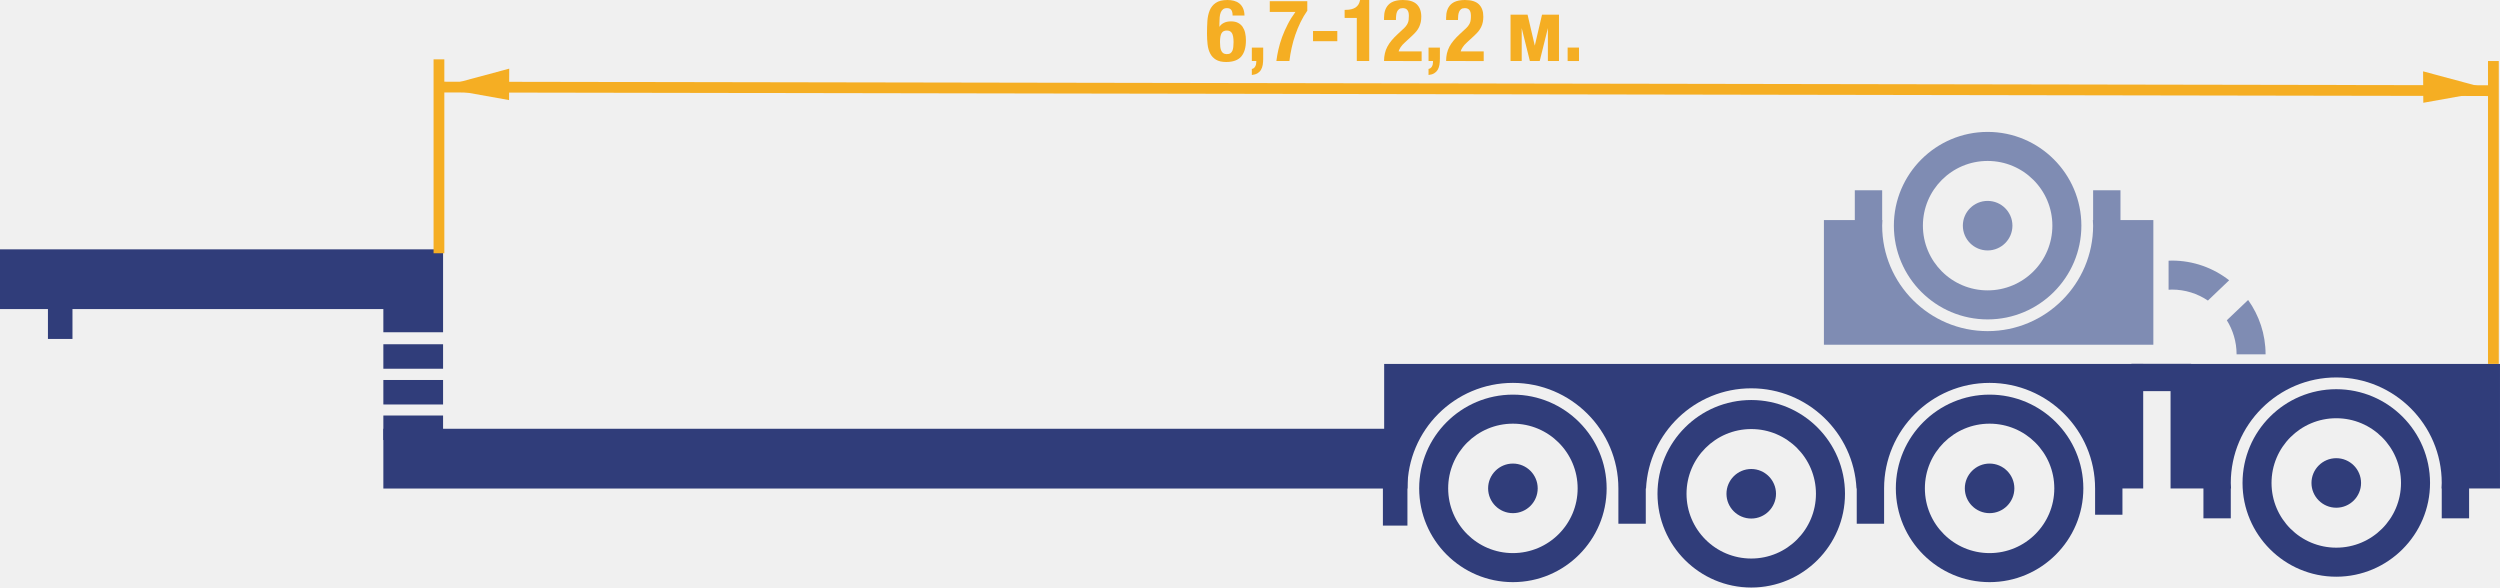
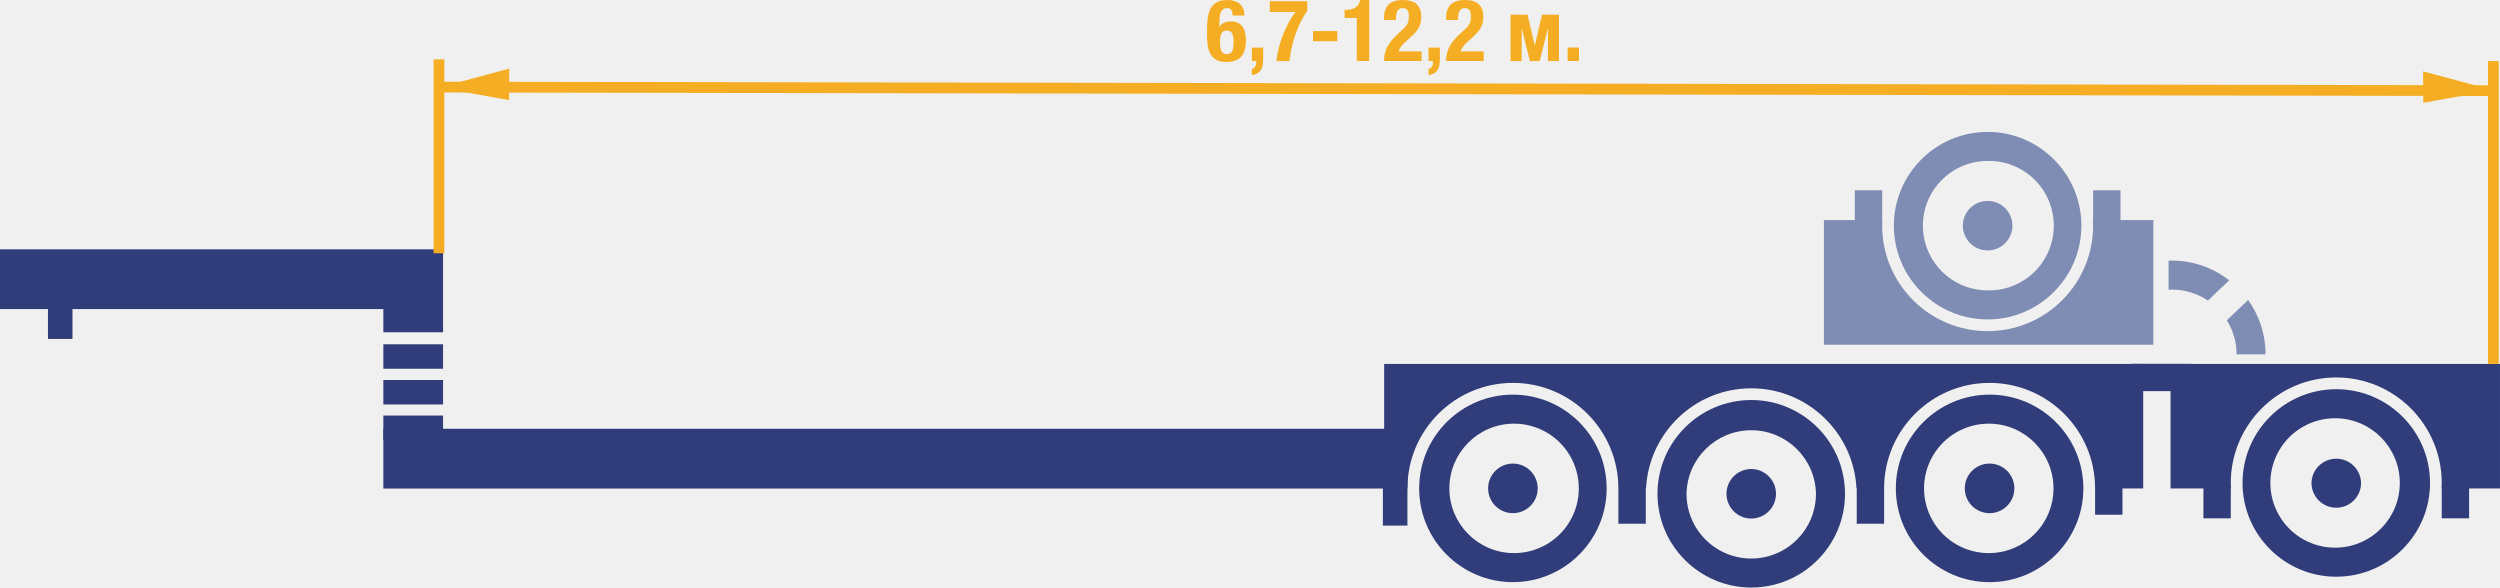
- <svg xmlns="http://www.w3.org/2000/svg" id="svg2" version="1.1" viewBox="0 0 232.02 54.527" height="54.527pt" width="232.02pt">
-   <defs id="defs4">
-     <g id="g6">
-       <symbol style="overflow:visible" id="glyph0-0" overflow="visible">
-         <path id="path9" d="m 3.531,-0.062 -3.062,0 0,-3.969 3.062,0 z m -3.125,-4.031 0,4.094 3.188,0 0,-4.094 z m 0,0" style="stroke:none" />
-       </symbol>
-       <symbol style="overflow:visible" id="glyph0-1" overflow="visible">
-         <path id="path12" d="m 1.453,0 1.156,0 0,-5.656 -0.844,0 C 1.703,-5.344 1.562,-5.113 1.344,-4.969 1.125,-4.82 0.82,-4.75 0.438,-4.75 l -0.109,0 0,0.75 1.125,0 z m 0,0" style="stroke:none" />
-       </symbol>
-       <symbol style="overflow:visible" id="glyph0-2" overflow="visible">
-         <path id="path15" d="m 2.609,-2.781 -2.25,0 0,0.938 2.25,0 z m 0,0" style="stroke:none" />
-       </symbol>
-       <symbol style="overflow:visible" id="glyph0-3" overflow="visible">
-         <path id="path18" d="m 1.266,-3.797 c 0,-0.156 0.004,-0.301 0.016,-0.438 C 1.289,-4.367 1.316,-4.488 1.359,-4.594 1.41,-4.695 1.477,-4.773 1.562,-4.828 1.645,-4.879 1.754,-4.906 1.891,-4.906 c 0.133,0 0.242,0.027 0.328,0.078 0.082,0.055 0.145,0.133 0.188,0.234 0.039,0.094 0.066,0.215 0.078,0.359 0.02,0.137 0.031,0.281 0.031,0.438 0,0.387 -0.047,0.664 -0.141,0.828 -0.094,0.168 -0.258,0.25 -0.484,0.25 -0.23,0 -0.391,-0.082 -0.484,-0.25 C 1.312,-3.133 1.266,-3.41 1.266,-3.797 Z m 0.094,2.484 -1.109,0 c 0,0.273 0.039,0.5 0.125,0.688 0.094,0.18 0.211,0.324 0.359,0.438 0.145,0.105 0.312,0.18 0.5,0.219 0.188,0.039 0.383,0.062 0.594,0.062 0.457,0 0.816,-0.086 1.078,-0.25 0.258,-0.176 0.445,-0.406 0.562,-0.688 0.125,-0.289 0.195,-0.625 0.219,-1 0.031,-0.375 0.047,-0.766 0.047,-1.172 0,-0.344 -0.023,-0.676 -0.062,-1 -0.043,-0.32 -0.125,-0.602 -0.25,-0.844 C 3.297,-5.098 3.113,-5.289 2.875,-5.438 2.645,-5.582 2.332,-5.656 1.938,-5.656 c -0.637,0 -1.102,0.172 -1.391,0.516 -0.293,0.344 -0.438,0.844 -0.438,1.5 0,0.262 0.023,0.5 0.078,0.719 C 0.238,-2.711 0.316,-2.531 0.422,-2.375 0.535,-2.219 0.68,-2.094 0.859,-2 1.035,-1.914 1.25,-1.875 1.5,-1.875 1.75,-1.875 1.961,-1.914 2.141,-2 2.328,-2.094 2.469,-2.211 2.562,-2.359 l 0.016,0 0,0.281 c 0,0.211 -0.012,0.402 -0.031,0.578 -0.012,0.18 -0.043,0.328 -0.094,0.453 -0.055,0.125 -0.125,0.227 -0.219,0.297 -0.086,0.074 -0.203,0.109 -0.359,0.109 -0.199,0 -0.336,-0.055 -0.406,-0.172 -0.074,-0.125 -0.109,-0.289 -0.109,-0.5 z m 0,0" style="stroke:none" />
-       </symbol>
-       <symbol style="overflow:visible" id="glyph0-4" overflow="visible">
-         <path id="path21" d="" style="stroke:none" />
-       </symbol>
-       <symbol style="overflow:visible" id="glyph0-5" overflow="visible">
-         <path id="path24" d="m 0.375,-4.297 1.562,0 0.672,2.875 0.672,-2.875 1.578,0 0,4.297 -1.031,0 0,-3.062 L 3.078,0 2.156,0 1.406,-3.062 1.406,0 0.375,0 Z m 0,0" style="stroke:none" />
-       </symbol>
-       <symbol style="overflow:visible" id="glyph0-6" overflow="visible">
-         <path id="path27" d="m 1.484,-1.25 -1.047,0 0,1.25 1.047,0 z m 0,0" style="stroke:none" />
-       </symbol>
-       <symbol style="overflow:visible" id="glyph0-7" overflow="visible">
-         <path id="path30" d="m 1.312,-1.766 c 0,-0.383 0.047,-0.656 0.141,-0.812 0.102,-0.164 0.27,-0.25 0.5,-0.25 0.219,0 0.375,0.086 0.469,0.25 0.102,0.156 0.156,0.43 0.156,0.812 0,0.168 -0.012,0.32 -0.031,0.453 C 2.535,-1.176 2.508,-1.055 2.469,-0.953 2.426,-0.859 2.363,-0.781 2.281,-0.719 2.195,-0.664 2.086,-0.641 1.953,-0.641 1.816,-0.641 1.707,-0.664 1.625,-0.719 1.539,-0.781 1.477,-0.859 1.438,-0.953 1.395,-1.055 1.363,-1.176 1.344,-1.312 1.32,-1.445 1.312,-1.598 1.312,-1.766 Z m 1.172,-2.453 1.109,0 c -0.012,-0.27 -0.062,-0.5 -0.156,-0.688 -0.086,-0.188 -0.199,-0.332 -0.344,-0.438 -0.137,-0.113 -0.305,-0.191 -0.5,-0.234 -0.188,-0.051 -0.383,-0.078 -0.578,-0.078 -0.469,0 -0.836,0.09 -1.094,0.266 -0.25,0.168 -0.438,0.398 -0.562,0.688 -0.117,0.293 -0.188,0.625 -0.219,1 -0.023,0.375 -0.031,0.766 -0.031,1.172 0,0.344 0.016,0.68 0.047,1 0.039,0.312 0.125,0.594 0.25,0.844 0.125,0.242 0.301,0.434 0.531,0.578 0.238,0.133 0.555,0.203 0.953,0.203 0.645,0 1.113,-0.164 1.406,-0.5 0.289,-0.344 0.438,-0.844 0.438,-1.5 0,-0.258 -0.027,-0.492 -0.078,-0.703 -0.055,-0.219 -0.137,-0.406 -0.25,-0.562 C 3.301,-3.336 3.16,-3.461 2.984,-3.547 2.805,-3.641 2.594,-3.688 2.344,-3.688 2.082,-3.688 1.863,-3.641 1.688,-3.547 1.508,-3.461 1.375,-3.344 1.281,-3.188 l -0.016,0 0,-0.281 c 0,-0.207 0.004,-0.398 0.016,-0.578 C 1.301,-4.223 1.336,-4.375 1.391,-4.5 c 0.051,-0.133 0.125,-0.234 0.219,-0.297 0.094,-0.07 0.211,-0.109 0.359,-0.109 0.188,0 0.316,0.059 0.391,0.172 0.082,0.117 0.125,0.289 0.125,0.516 z m 0,0" style="stroke:none" />
-       </symbol>
-       <symbol style="overflow:visible" id="glyph0-8" overflow="visible">
-         <path id="path33" d="m 1.484,-1.25 -1.047,0 0,1.25 0.406,0 0,0.109 c 0,0.145 -0.039,0.281 -0.109,0.406 -0.062,0.125 -0.164,0.195 -0.297,0.219 l 0,0.562 C 0.645,1.273 0.816,1.223 0.953,1.141 1.086,1.055 1.195,0.945 1.281,0.812 1.363,0.688 1.414,0.535 1.438,0.359 1.469,0.18 1.484,-0.004 1.484,-0.203 Z m 0,0" style="stroke:none" />
-       </symbol>
-       <symbol style="overflow:visible" id="glyph0-9" overflow="visible">
-         <path id="path36" d="m 3.406,-4.656 0,-0.891 -2.953,0 -0.219,3.078 1.031,0 c 0.02,-0.164 0.07,-0.289 0.156,-0.375 0.094,-0.094 0.223,-0.141 0.391,-0.141 0.133,0 0.242,0.023 0.328,0.062 0.082,0.031 0.148,0.094 0.203,0.188 0.051,0.086 0.086,0.203 0.109,0.359 0.02,0.156 0.031,0.352 0.031,0.578 0,0.375 -0.055,0.656 -0.156,0.844 C 2.223,-0.773 2.051,-0.688 1.812,-0.688 1.688,-0.688 1.586,-0.719 1.516,-0.781 1.441,-0.844 1.383,-0.922 1.344,-1.016 1.301,-1.109 1.273,-1.207 1.266,-1.312 1.254,-1.414 1.25,-1.516 1.25,-1.609 l -1.109,0 0,0.141 c 0,0.168 0.02,0.344 0.062,0.531 0.039,0.18 0.117,0.344 0.234,0.5 0.113,0.156 0.281,0.289 0.5,0.391 0.227,0.094 0.52,0.141 0.875,0.141 0.363,0 0.66,-0.047 0.891,-0.141 0.238,-0.094 0.426,-0.234 0.562,-0.422 C 3.398,-0.656 3.492,-0.875 3.547,-1.125 3.598,-1.383 3.625,-1.672 3.625,-1.984 c 0,-0.219 -0.023,-0.438 -0.062,-0.656 C 3.52,-2.859 3.445,-3.051 3.344,-3.219 3.238,-3.395 3.098,-3.535 2.922,-3.641 2.742,-3.742 2.52,-3.797 2.25,-3.797 2,-3.797 1.789,-3.758 1.625,-3.688 1.457,-3.625 1.316,-3.52 1.203,-3.375 l -0.016,0 0.125,-1.281 z m 0,0" style="stroke:none" />
-       </symbol>
-       <symbol style="overflow:visible" id="glyph0-10" overflow="visible">
-         <path id="path39" d="m 0.141,-2.641 c 0,0.5 0.023,0.93 0.078,1.281 0.062,0.344 0.16,0.625 0.297,0.844 0.133,0.219 0.316,0.375 0.547,0.469 0.227,0.094 0.516,0.141 0.859,0.141 0.414,0 0.742,-0.078 0.984,-0.234 C 3.145,-0.305 3.32,-0.531 3.438,-0.812 3.551,-1.094 3.625,-1.41 3.656,-1.766 3.688,-2.129 3.703,-2.508 3.703,-2.906 c 0,-0.5 -0.031,-0.926 -0.094,-1.281 C 3.555,-4.539 3.461,-4.828 3.328,-5.047 3.191,-5.266 3.008,-5.422 2.781,-5.516 2.551,-5.609 2.266,-5.656 1.922,-5.656 c -0.43,0 -0.762,0.086 -1,0.25 -0.23,0.168 -0.406,0.391 -0.531,0.672 -0.117,0.281 -0.188,0.605 -0.219,0.969 -0.023,0.355 -0.031,0.73 -0.031,1.125 z m 1.156,0.25 0,-0.625 c 0,-0.352 0.008,-0.648 0.031,-0.891 0.02,-0.25 0.051,-0.445 0.094,-0.594 0.039,-0.156 0.102,-0.258 0.188,-0.312 0.082,-0.062 0.188,-0.094 0.312,-0.094 0.125,0 0.223,0.027 0.297,0.078 0.082,0.043 0.145,0.133 0.188,0.266 0.051,0.125 0.086,0.305 0.109,0.531 0.02,0.219 0.031,0.512 0.031,0.875 l 0,0.609 c 0,0.367 -0.012,0.672 -0.031,0.922 -0.023,0.242 -0.055,0.434 -0.094,0.578 -0.043,0.148 -0.105,0.25 -0.188,0.312 -0.086,0.062 -0.188,0.094 -0.312,0.094 -0.125,0 -0.23,-0.02 -0.312,-0.062 C 1.535,-0.754 1.473,-0.844 1.422,-0.969 1.379,-1.102 1.348,-1.285 1.328,-1.516 c -0.023,-0.227 -0.031,-0.52 -0.031,-0.875 z m 0,0" style="stroke:none" />
-       </symbol>
-       <symbol style="overflow:visible" id="glyph0-11" overflow="visible">
-         <path id="path42" d="m 3.656,-5.547 -3.484,0 0,0.984 2.391,0 C 2.281,-4.176 2.035,-3.785 1.828,-3.391 1.629,-3.004 1.457,-2.613 1.312,-2.219 1.176,-1.832 1.066,-1.453 0.984,-1.078 0.898,-0.703 0.836,-0.344 0.797,0 L 2,0 c 0.051,-0.395 0.117,-0.801 0.203,-1.219 0.094,-0.414 0.207,-0.82 0.344,-1.219 0.145,-0.406 0.305,-0.797 0.484,-1.172 0.188,-0.375 0.395,-0.727 0.625,-1.062 z m 0,0" style="stroke:none" />
-       </symbol>
-       <symbol style="overflow:visible" id="glyph0-12" overflow="visible">
-         <path id="path45" d="m 1.266,-1.656 -1.109,0 0,0.031 c 0,0.543 0.133,0.965 0.406,1.266 C 0.832,-0.055 1.242,0.094 1.797,0.094 2.191,0.094 2.508,0.039 2.75,-0.062 3,-0.164 3.191,-0.301 3.328,-0.469 3.461,-0.633 3.555,-0.816 3.609,-1.016 3.66,-1.211 3.688,-1.41 3.688,-1.609 3.688,-1.961 3.609,-2.258 3.453,-2.5 3.297,-2.738 3.035,-2.883 2.672,-2.938 l 0,-0.016 c 0.27,-0.062 0.477,-0.203 0.625,-0.422 0.156,-0.219 0.234,-0.492 0.234,-0.828 0,-0.5 -0.141,-0.863 -0.422,-1.094 C 2.828,-5.535 2.426,-5.656 1.906,-5.656 c -0.543,0 -0.961,0.137 -1.25,0.406 -0.281,0.273 -0.422,0.695 -0.422,1.266 l 1.062,0 c 0,-0.133 0.004,-0.258 0.016,-0.375 0.02,-0.113 0.051,-0.211 0.094,-0.297 0.039,-0.082 0.098,-0.145 0.172,-0.188 0.082,-0.039 0.18,-0.062 0.297,-0.062 0.188,0 0.328,0.059 0.422,0.172 0.094,0.105 0.141,0.293 0.141,0.562 0,0.125 -0.016,0.242 -0.047,0.344 -0.023,0.105 -0.059,0.199 -0.109,0.281 -0.055,0.086 -0.121,0.152 -0.203,0.203 -0.086,0.055 -0.184,0.078 -0.297,0.078 l -0.375,0 0,0.75 0.375,0 c 0.164,0 0.297,0.027 0.391,0.078 0.094,0.055 0.164,0.125 0.219,0.219 0.051,0.086 0.086,0.184 0.109,0.297 0.02,0.117 0.031,0.242 0.031,0.375 0,0.117 -0.012,0.23 -0.031,0.344 -0.012,0.117 -0.039,0.215 -0.078,0.297 -0.043,0.086 -0.105,0.152 -0.188,0.203 -0.086,0.043 -0.199,0.062 -0.344,0.062 -0.25,0 -0.418,-0.082 -0.5,-0.25 -0.086,-0.176 -0.125,-0.43 -0.125,-0.766 z m 0,0" style="stroke:none" />
-       </symbol>
-       <symbol style="overflow:visible" id="glyph0-13" overflow="visible">
-         <path id="path48" d="m 0.109,-2.125 0,0.953 2.016,0 0,1.172 1.062,0 0,-1.172 0.547,0 0,-0.906 -0.547,0 0,-3.578 -1.203,0 z M 2.125,-4.219 l 0,2.141 -1.109,0 1.094,-2.141 z m 0,0" style="stroke:none" />
-       </symbol>
-     </g>
-   </defs>
-   <path style="fill:#ffffff;fill-opacity:1;fill-rule:nonzero;stroke:none" d="m 199.98,34.25 c 0.617,0 1.113,0.383 1.113,1 0,0.613 -0.496,1 -1.113,1 l -2.148,0 c -0.617,0 -1.113,-0.387 -1.113,-1 0,-0.617 0.496,-1 1.113,-1 z m 0,0" id="path801" />
-   <path style="fill:#303d7a;fill-opacity:1;fill-rule:nonzero;stroke:none" d="m 130.621,45.34 -95.043,0 0,-5.547 95.043,0 z m 0,0" id="path803" />
-   <path style="fill:#ffffff;fill-opacity:1;fill-rule:nonzero;stroke:none" d="m 229.641,34.25 c 0.617,0 1.117,0.883 1.117,1.5 0,0.613 -0.5,1.5 -1.117,1.5 l -2.148,0 c -0.613,0 -1.113,-0.887 -1.113,-1.5 0,-0.617 0.5,-1.5 1.113,-1.5 z m 0,0" id="path805" />
-   <path style="fill:#303d7a;fill-opacity:1;fill-rule:nonzero;stroke:none" d="m 184.648,51.332 c -3.316,0 -6.004,-2.691 -6.004,-6.008 0,-3.316 2.688,-6.004 6.004,-6.004 3.32,0 6.008,2.688 6.008,6.004 0,3.316 -2.687,6.008 -6.008,6.008 m 0,-14.707 c -4.797,0 -8.699,3.902 -8.699,8.699 0,4.797 3.902,8.703 8.699,8.703 4.797,0 8.703,-3.906 8.703,-8.703 0,-4.797 -3.902,-8.699 -8.703,-8.699" id="path815" />
-   <path style="fill:#303d7a;fill-opacity:1;fill-rule:nonzero;stroke:none" d="m 186.406,45.324 c 0,0.969 -0.789,1.754 -1.758,1.754 -0.965,0 -1.754,-0.785 -1.754,-1.754 0,-0.969 0.789,-1.754 1.754,-1.754 0.969,0 1.758,0.785 1.758,1.754" id="path817" />
-   <path style="fill:#303d7a;fill-opacity:1;fill-rule:nonzero;stroke:none" d="m 184.648,47.625 c -1.266,0 -2.297,-1.031 -2.297,-2.301 0,-1.266 1.031,-2.301 2.297,-2.301 1.27,0 2.301,1.035 2.301,2.301 0,1.27 -1.031,2.301 -2.301,2.301" id="path819" />
-   <path style="fill:#303d7a;fill-opacity:1;fill-rule:nonzero;stroke:none" d="m 216.824,50.828 c -3.316,0 -6.008,-2.688 -6.008,-6.004 0,-3.32 2.691,-6.008 6.008,-6.008 3.316,0 6.008,2.688 6.008,6.008 0,3.316 -2.691,6.004 -6.008,6.004 m 0,-14.707 c -4.797,0 -8.699,3.902 -8.699,8.703 0,4.797 3.902,8.699 8.699,8.699 4.797,0 8.703,-3.902 8.703,-8.699 0,-4.801 -3.906,-8.703 -8.703,-8.703" id="path821" />
-   <path style="fill:#303d7a;fill-opacity:1;fill-rule:nonzero;stroke:none" d="m 218.578,44.824 c 0,0.965 -0.785,1.75 -1.754,1.75 -0.969,0 -1.754,-0.785 -1.754,-1.75 0,-0.969 0.785,-1.758 1.754,-1.758 0.969,0 1.754,0.789 1.754,1.758" id="path823" />
-   <path style="fill:#303d7a;fill-opacity:1;fill-rule:nonzero;stroke:none" d="m 216.824,47.121 c -1.266,0 -2.301,-1.031 -2.301,-2.297 0,-1.27 1.035,-2.301 2.301,-2.301 1.27,0 2.301,1.031 2.301,2.301 0,1.266 -1.031,2.297 -2.301,2.297" id="path825" />
-   <path style="fill:#7f8cb3;fill-opacity:1;fill-rule:nonzero;stroke:none" d="m 196.797,20.426 0,-2.77 -2.539,0 0,2.77 -0.023,0 c 0.008,0.172 0.023,0.344 0.023,0.516 0,5.398 -4.391,9.789 -9.789,9.789 -5.398,0 -9.789,-4.391 -9.789,-9.789 0,-0.172 0.016,-0.344 0.023,-0.516 l -0.023,0 0,-2.77 -2.539,0 0,2.77 -2.867,0 0,11.566 30.574,0 0,-11.566 z m 0,0" id="path827" />
-   <path style="fill:#7f8cb3;fill-opacity:1;fill-rule:nonzero;stroke:none" d="m 184.469,26.949 c -3.32,0 -6.008,-2.688 -6.008,-6.008 0,-3.316 2.687,-6.004 6.008,-6.004 3.316,0 6.008,2.688 6.008,6.004 0,3.32 -2.691,6.008 -6.008,6.008 m 0,-14.707 c -4.797,0 -8.703,3.902 -8.703,8.699 0,4.801 3.902,8.703 8.703,8.703 4.797,0 8.699,-3.902 8.699,-8.703 0,-4.797 -3.902,-8.699 -8.699,-8.699" id="path829" />
-   <path style="fill:#303d7a;fill-opacity:1;fill-rule:nonzero;stroke:none" d="m 182.711,20.941 c 0,-0.969 0.789,-1.754 1.758,-1.754 0.969,0 1.754,0.785 1.754,1.754 0,0.969 -0.785,1.758 -1.754,1.758 -0.969,0 -1.758,-0.789 -1.758,-1.758" id="path831" />
-   <path style="fill:#7f8cb3;fill-opacity:1;fill-rule:nonzero;stroke:none" d="m 184.469,18.645 c 1.266,0 2.301,1.031 2.301,2.297 0,1.27 -1.035,2.301 -2.301,2.301 -1.27,0 -2.301,-1.031 -2.301,-2.301 0,-1.266 1.031,-2.297 2.301,-2.297" id="path833" />
-   <path style="fill:#303d7a;fill-opacity:1;fill-rule:nonzero;stroke:none" d="m 162.531,51.836 c -3.316,0 -6.008,-2.691 -6.008,-6.008 0,-3.316 2.691,-6.008 6.008,-6.008 3.316,0 6.004,2.691 6.004,6.008 0,3.316 -2.688,6.008 -6.004,6.008 m 0,-14.711 c -4.797,0 -8.703,3.902 -8.703,8.703 0,4.797 3.906,8.699 8.703,8.699 4.797,0 8.699,-3.902 8.699,-8.699 0,-4.801 -3.902,-8.703 -8.699,-8.703" id="path835" />
-   <path style="fill:#303d7a;fill-opacity:1;fill-rule:nonzero;stroke:none" d="m 164.285,45.828 c 0,0.969 -0.785,1.754 -1.754,1.754 -0.969,0 -1.758,-0.785 -1.758,-1.754 0,-0.969 0.789,-1.754 1.758,-1.754 0.969,0 1.754,0.785 1.754,1.754" id="path837" />
-   <path style="fill:#303d7a;fill-opacity:1;fill-rule:nonzero;stroke:none" d="m 162.531,48.125 c -1.27,0 -2.301,-1.031 -2.301,-2.297 0,-1.266 1.031,-2.301 2.301,-2.301 1.266,0 2.297,1.035 2.297,2.301 0,1.266 -1.031,2.297 -2.297,2.297" id="path839" />
-   <path style="fill:#303d7a;fill-opacity:1;fill-rule:nonzero;stroke:none" d="m 140.41,51.332 c -3.316,0 -6.008,-2.691 -6.008,-6.008 0,-3.316 2.691,-6.004 6.008,-6.004 3.316,0 6.008,2.688 6.008,6.004 0,3.316 -2.691,6.008 -6.008,6.008 m 0,-14.707 c -4.797,0 -8.699,3.902 -8.699,8.699 0,4.797 3.902,8.703 8.699,8.703 4.797,0 8.699,-3.906 8.699,-8.703 0,-4.797 -3.902,-8.699 -8.699,-8.699" id="path841" />
-   <path style="fill:#303d7a;fill-opacity:1;fill-rule:nonzero;stroke:none" d="m 142.164,45.324 c 0,0.969 -0.785,1.754 -1.754,1.754 -0.969,0 -1.754,-0.785 -1.754,-1.754 0,-0.969 0.785,-1.754 1.754,-1.754 0.969,0 1.754,0.785 1.754,1.754" id="path843" />
-   <path style="fill:#303d7a;fill-opacity:1;fill-rule:nonzero;stroke:none" d="m 140.41,47.625 c -1.27,0 -2.301,-1.031 -2.301,-2.301 0,-1.266 1.031,-2.301 2.301,-2.301 1.27,0 2.301,1.035 2.301,2.301 0,1.27 -1.031,2.301 -2.301,2.301" id="path845" />
-   <path style="fill:#303d7a;fill-opacity:1;fill-rule:nonzero;stroke:none" d="m 198.906,33.773 -70.445,0 0,9.461 -0.117,0 0,5.547 2.277,0 0,-3.445 c 0,-0.004 0,-0.008 0,-0.012 0,-5.398 4.391,-9.789 9.789,-9.789 5.398,0 9.789,4.391 9.789,9.789 0,0.004 0,0.008 0,0.012 l 0,3.273 2.543,0 0,-3.273 0.023,0 c 0.258,-5.168 4.531,-9.297 9.766,-9.297 5.23,0 9.508,4.129 9.766,9.297 l 0.023,0 0,3.273 2.539,0 0,-3.273 c 0,-0.004 0,-0.008 0,-0.012 0,-5.398 4.391,-9.789 9.789,-9.789 5.398,0 9.793,4.391 9.793,9.789 0,0.004 -0.004,0.008 -0.004,0.012 l 0.004,0 0,2.438 2.539,0 0,-2.438 1.926,0 z m 0,0" id="path847" />
-   <path style="fill:#7f8cb3;fill-opacity:1;fill-rule:nonzero;stroke:none" d="m 206.883,26.012 c -1.469,-1.145 -3.312,-1.828 -5.316,-1.828 -0.102,0 -0.203,0.012 -0.305,0.012 l 0,2.695 c 0.102,-0.004 0.203,-0.016 0.305,-0.016 1.238,0 2.387,0.375 3.344,1.02 z m 0,0" id="path849" />
-   <path style="fill:#7f8cb3;fill-opacity:1;fill-rule:nonzero;stroke:none" d="m 208.644,27.84 -1.977,1.883 c 0.57,0.918 0.906,2 0.906,3.16 l 2.691,0 c 0,-1.879 -0.605,-3.617 -1.621,-5.043" id="path851" />
-   <path style="fill:#303d7a;fill-opacity:1;fill-rule:nonzero;stroke:none" d="m 203.355,33.773 0,-0.012 -5.543,0 0,2.539 3.633,0 0,9.035 3.051,0 0,2.773 2.539,0 0,-2.773 0.023,0 c -0.008,-0.172 -0.023,-0.34 -0.023,-0.512 0,-5.402 4.391,-9.793 9.789,-9.793 5.398,0 9.789,4.391 9.789,9.793 0,0.172 -0.016,0.34 -0.023,0.512 l 0.023,0 0,2.773 2.539,0 0,-2.773 2.867,0 0,-11.562 z m 0,0" id="path853" />
-   <path style="fill:#303d7a;fill-opacity:1;fill-rule:nonzero;stroke:none" d="m 35.578,35.266 5.543,0 0,2.273 -5.543,0 z m 0,0" id="path971" />
-   <path style="fill:#303d7a;fill-opacity:1;fill-rule:nonzero;stroke:none" d="m 35.578,38.563 5.543,0 0,2.277 -5.543,0 z m 0,0" id="path973" />
-   <path style="fill:#303d7a;fill-opacity:1;fill-rule:nonzero;stroke:none" d="m 35.578,31.949 5.543,0 0,2.273 -5.543,0 z m 0,0" id="path975" />
-   <path style="fill:#303d7a;fill-opacity:1;fill-rule:nonzero;stroke:none" d="m -4.882813e-5,23.141 0,5.543 4.449,0 0,2.773 2.277,0 0,-2.773 28.852,0 0,2.152 5.543,0 0,-7.695 z m 0,0" id="path977" />
-   <path style="fill:#f5ae23;fill-opacity:1;fill-rule:nonzero;stroke:none" d="m 41.238,23.504 -1,0 0,-17.996 1,0 z m 0,0" id="path1537" />
-   <path style="fill:#f5ae23;fill-opacity:1;fill-rule:nonzero;stroke:none" d="m 231.906,33.773 -1,0 0,-28.109 1,0 z m 0,0" id="path1539" />
-   <path style="fill:#f5ae23;fill-opacity:1;fill-rule:nonzero;stroke:none" d="M 231.406,8.914 41.121,8.582 l 0,-1 190.285,0.332 z m 0,0" id="path1541" />
-   <path style="fill:#f5ae23;fill-opacity:1;fill-rule:nonzero;stroke:none" d="m 47.246,9.289 -6.508,-1.164 6.523,-1.754 z m 0,0" id="path1543" />
-   <path style="fill:#f5ae23;fill-opacity:1;fill-rule:nonzero;stroke:none" d="m 224.902,9.539 6.504,-1.164 -6.523,-1.754 z m 0,0" id="path1545" />
-   <path style="fill:#f5ae23;fill-opacity:1;fill-rule:nonzero;stroke:none" d="m 113.25,4.352 c 0.016,0.141 0.047,0.258 0.094,0.355 0.043,0.102 0.109,0.176 0.191,0.234 0.082,0.055 0.191,0.082 0.324,0.082 0.137,0 0.25,-0.027 0.332,-0.082 0.082,-0.059 0.145,-0.137 0.188,-0.238 0.043,-0.102 0.07,-0.219 0.082,-0.355 0.016,-0.137 0.023,-0.285 0.023,-0.445 0,-0.383 -0.051,-0.656 -0.145,-0.82 -0.098,-0.168 -0.258,-0.25 -0.48,-0.25 -0.23,0 -0.395,0.082 -0.488,0.25 -0.098,0.164 -0.145,0.438 -0.145,0.82 0,0.16 0.008,0.312 0.023,0.449 m 1.027,-3.422 c -0.078,-0.117 -0.211,-0.176 -0.402,-0.176 -0.148,0 -0.273,0.035 -0.363,0.105 -0.094,0.074 -0.168,0.172 -0.219,0.301 -0.051,0.129 -0.082,0.281 -0.098,0.457 -0.016,0.176 -0.023,0.367 -0.023,0.574 l 0,0.281 0.016,0 c 0.094,-0.148 0.23,-0.27 0.41,-0.355 0.18,-0.09 0.398,-0.133 0.652,-0.133 0.25,0 0.465,0.043 0.641,0.133 0.176,0.086 0.316,0.211 0.43,0.367 0.105,0.156 0.188,0.344 0.238,0.559 0.051,0.219 0.074,0.453 0.074,0.711 0,0.652 -0.145,1.152 -0.434,1.492 -0.293,0.336 -0.758,0.508 -1.398,0.508 -0.395,0 -0.707,-0.07 -0.941,-0.211 -0.234,-0.137 -0.414,-0.328 -0.539,-0.57 -0.129,-0.242 -0.207,-0.523 -0.246,-0.844 -0.035,-0.32 -0.055,-0.652 -0.055,-1 0,-0.402 0.012,-0.789 0.035,-1.164 0.023,-0.375 0.098,-0.711 0.215,-1 0.121,-0.293 0.309,-0.523 0.566,-0.699 0.254,-0.176 0.617,-0.266 1.086,-0.266 0.203,0 0.398,0.023 0.59,0.07 0.188,0.051 0.355,0.129 0.5,0.242 0.145,0.113 0.258,0.258 0.348,0.445 0.086,0.184 0.133,0.41 0.141,0.684 l -1.105,0 c 0,-0.227 -0.039,-0.395 -0.117,-0.512" id="path1547" />
-   <path style="fill:#f5ae23;fill-opacity:1;fill-rule:nonzero;stroke:none" d="m 117.234,5.457 c 0,0.195 -0.016,0.383 -0.043,0.562 -0.031,0.18 -0.086,0.332 -0.164,0.465 -0.082,0.133 -0.191,0.238 -0.324,0.32 -0.137,0.082 -0.312,0.133 -0.523,0.156 l 0,-0.562 c 0.137,-0.023 0.242,-0.098 0.309,-0.223 0.07,-0.121 0.105,-0.258 0.105,-0.406 l 0,-0.105 -0.414,0 0,-1.246 1.055,0 z m 0,0" id="path1549" />
-   <path style="fill:#f5ae23;fill-opacity:1;fill-rule:nonzero;stroke:none" d="m 121.328,0.992 c -0.234,0.332 -0.441,0.684 -0.625,1.062 -0.184,0.379 -0.348,0.77 -0.484,1.168 -0.141,0.402 -0.254,0.809 -0.344,1.223 -0.094,0.41 -0.16,0.82 -0.207,1.219 l -1.211,0 c 0.043,-0.34 0.105,-0.699 0.191,-1.074 0.086,-0.379 0.199,-0.762 0.34,-1.148 0.145,-0.391 0.316,-0.781 0.52,-1.176 0.199,-0.395 0.441,-0.781 0.719,-1.16 l -2.383,0 0,-0.992 3.484,0 z m 0,0" id="path1551" />
-   <path style="fill:#f5ae23;fill-opacity:1;fill-rule:nonzero;stroke:none" d="m 124.113,3.824 -2.254,0 0,-0.945 2.254,0 z m 0,0" id="path1553" />
-   <path style="fill:#f5ae23;fill-opacity:1;fill-rule:nonzero;stroke:none" d="m 125.922,1.664 -1.129,0 0,-0.75 0.105,0 c 0.383,0 0.687,-0.074 0.906,-0.219 0.223,-0.145 0.363,-0.375 0.422,-0.695 l 0.848,0 0,5.664 -1.152,0 z m 0,0" id="path1555" />
-   <path style="fill:#f5ae23;fill-opacity:1;fill-rule:nonzero;stroke:none" d="m 128.449,5.664 c 0,-0.25 0.027,-0.484 0.078,-0.703 0.047,-0.219 0.125,-0.426 0.23,-0.625 0.105,-0.195 0.234,-0.391 0.391,-0.578 0.16,-0.191 0.34,-0.383 0.551,-0.574 l 0.461,-0.43 c 0.129,-0.113 0.23,-0.219 0.309,-0.312 0.078,-0.098 0.137,-0.191 0.18,-0.289 0.043,-0.098 0.074,-0.199 0.086,-0.312 0.012,-0.113 0.019,-0.238 0.019,-0.383 0,-0.469 -0.188,-0.703 -0.559,-0.703 -0.145,0 -0.258,0.027 -0.34,0.086 -0.086,0.059 -0.148,0.141 -0.195,0.242 -0.043,0.102 -0.074,0.219 -0.086,0.352 -0.016,0.133 -0.019,0.273 -0.019,0.422 l -1.105,0 0,-0.215 c 0,-0.527 0.141,-0.934 0.426,-1.215 C 129.156,0.141 129.601,0 130.211,0 c 0.574,0 1,0.133 1.277,0.398 0.277,0.27 0.418,0.648 0.418,1.145 0,0.184 -0.016,0.352 -0.047,0.508 -0.035,0.16 -0.086,0.309 -0.152,0.453 -0.07,0.145 -0.16,0.285 -0.273,0.422 -0.113,0.133 -0.246,0.273 -0.406,0.418 l -0.641,0.594 c -0.172,0.152 -0.305,0.305 -0.402,0.449 -0.094,0.148 -0.156,0.277 -0.184,0.383 l 2.137,0 0,0.895 z m 0,0" id="path1557" />
-   <path style="fill:#f5ae23;fill-opacity:1;fill-rule:nonzero;stroke:none" d="m 133.633,5.457 c 0,0.195 -0.016,0.383 -0.043,0.562 -0.031,0.18 -0.086,0.332 -0.164,0.465 -0.082,0.133 -0.188,0.238 -0.324,0.32 -0.137,0.082 -0.312,0.133 -0.523,0.156 l 0,-0.562 c 0.137,-0.023 0.242,-0.098 0.313,-0.223 0.07,-0.121 0.102,-0.258 0.102,-0.406 l 0,-0.105 -0.414,0 0,-1.246 1.055,0 z m 0,0" id="path1559" />
-   <path style="fill:#f5ae23;fill-opacity:1;fill-rule:nonzero;stroke:none" d="m 134.211,5.664 c 0,-0.25 0.023,-0.484 0.074,-0.703 0.051,-0.219 0.129,-0.426 0.23,-0.625 0.105,-0.195 0.234,-0.391 0.395,-0.578 0.156,-0.191 0.34,-0.383 0.547,-0.574 l 0.465,-0.43 c 0.129,-0.113 0.23,-0.219 0.309,-0.312 0.074,-0.098 0.137,-0.191 0.18,-0.289 0.043,-0.098 0.07,-0.199 0.082,-0.312 0.016,-0.113 0.019,-0.238 0.019,-0.383 0,-0.469 -0.184,-0.703 -0.559,-0.703 -0.145,0 -0.258,0.027 -0.34,0.086 -0.082,0.059 -0.148,0.141 -0.191,0.242 -0.047,0.102 -0.074,0.219 -0.09,0.352 -0.012,0.133 -0.019,0.273 -0.019,0.422 l -1.102,0 0,-0.215 c 0,-0.527 0.141,-0.934 0.422,-1.215 C 134.918,0.141 135.363,0 135.969,0 c 0.578,0 1.004,0.133 1.281,0.398 0.277,0.27 0.414,0.648 0.414,1.145 0,0.184 -0.016,0.352 -0.047,0.508 -0.031,0.16 -0.082,0.309 -0.152,0.453 -0.07,0.145 -0.16,0.285 -0.27,0.422 -0.113,0.133 -0.25,0.273 -0.41,0.418 l -0.641,0.594 c -0.172,0.152 -0.305,0.305 -0.398,0.449 -0.098,0.148 -0.16,0.277 -0.184,0.383 l 2.137,0 0,0.895 z m 0,0" id="path1561" />
-   <path style="fill:#f5ae23;fill-opacity:1;fill-rule:nonzero;stroke:none" d="m 140.191,1.359 1.578,0 0.672,2.879 0.672,-2.879 1.574,0 0,4.305 -1.031,0 0,-3.055 -0.758,3.055 -0.914,0 -0.758,-3.055 0,3.055 -1.035,0 z m 0,0" id="path1563" />
-   <path style="fill:#f5ae23;fill-opacity:1;fill-rule:nonzero;stroke:none" d="m 146.543,5.664 -1.055,0 0,-1.25 1.055,0 z m 0,0" id="path1565" />
+ <svg xmlns="http://www.w3.org/2000/svg" viewBox="0 0 232.02 54.527" height="72.703" width="309.359">
+   <path d="M199.98 34.25c.618 0 1.114.383 1.114 1 0 .613-.496 1-1.114 1h-2.148c-.617 0-1.113-.387-1.113-1 0-.617.496-1 1.113-1zm0 0" fill="#fff" />
+   <path d="M130.621 45.34H35.578v-5.547h95.043zm0 0" fill="#303d7a" />
+   <path d="M229.64 34.25c.618 0 1.118.883 1.118 1.5 0 .613-.5 1.5-1.117 1.5h-2.149c-.613 0-1.113-.887-1.113-1.5 0-.617.5-1.5 1.113-1.5zm0 0" fill="#fff" />
+   <path d="M184.648 51.332a6.007 6.007 0 1 1 .006-12.013 6.007 6.007 0 0 1-.006 12.013m0-14.707c-4.796 0-8.699 3.902-8.699 8.7 0 4.796 3.903 8.702 8.7 8.702 4.796 0 8.703-3.906 8.703-8.703 0-4.797-3.903-8.699-8.704-8.699" fill="#303d7a" />
+   <path d="M186.406 45.324a1.756 1.756 0 0 1-3.512 0 1.756 1.756 0 0 1 3.512 0" fill="#303d7a" />
+   <path d="M184.648 47.625a2.301 2.301 0 0 1 0-4.602 2.305 2.305 0 0 1 2.301 2.301 2.302 2.302 0 0 1-2.3 2.301m32.175 3.203a6.007 6.007 0 1 1 0-12.012 6.007 6.007 0 0 1 0 12.012m0-14.707c-4.797 0-8.699 3.902-8.699 8.703 0 4.797 3.902 8.7 8.7 8.7 4.796 0 8.702-3.903 8.702-8.7 0-4.8-3.906-8.703-8.703-8.703" fill="#303d7a" />
+   <path d="M218.578 44.824c0 .965-.785 1.75-1.754 1.75a1.753 1.753 0 1 1 1.754-1.75" fill="#303d7a" />
+   <path d="M216.824 47.121a2.304 2.304 0 0 1-2.3-2.297 2.301 2.301 0 0 1 4.601 0 2.301 2.301 0 0 1-2.3 2.297" fill="#303d7a" />
+   <path d="M196.797 20.426v-2.77h-2.54v2.77h-.023c.008.172.024.344.024.515 0 5.399-4.39 9.79-9.79 9.79-5.398 0-9.788-4.391-9.788-9.79 0-.171.015-.343.023-.515h-.023v-2.77h-2.54v2.77h-2.867v11.566h30.575V20.426zm0 0" fill="#7f8cb3" />
+   <path d="M184.469 26.95a6.005 6.005 0 0 1-6.008-6.009 6.004 6.004 0 0 1 6.008-6.003 6.007 6.007 0 1 1 0 12.011m0-14.707c-4.797 0-8.703 3.903-8.703 8.7 0 4.8 3.902 8.703 8.703 8.703 4.797 0 8.699-3.903 8.699-8.704 0-4.796-3.902-8.699-8.7-8.699" fill="#7f8cb3" />
+   <path d="M182.71 20.941a1.758 1.758 0 0 1 3.513 0c0 .97-.786 1.758-1.754 1.758a1.76 1.76 0 0 1-1.758-1.758" fill="#303d7a" />
+   <path d="M184.469 18.645c1.265 0 2.3 1.03 2.3 2.296a2.304 2.304 0 0 1-2.3 2.301 2.302 2.302 0 0 1-2.301-2.3 2.301 2.301 0 0 1 2.3-2.297" fill="#7f8cb3" />
+   <path d="M162.531 51.836a6.01 6.01 0 0 1-6.008-6.008 6.007 6.007 0 0 1 12.012 0 6.007 6.007 0 0 1-6.004 6.008m0-14.711c-4.797 0-8.703 3.902-8.703 8.703 0 4.797 3.906 8.7 8.703 8.7 4.797 0 8.7-3.903 8.7-8.7 0-4.8-3.903-8.703-8.7-8.703" fill="#303d7a" />
+   <path d="M164.285 45.828a1.757 1.757 0 0 1-3.512 0c0-.969.79-1.754 1.758-1.754.969 0 1.754.785 1.754 1.754" fill="#303d7a" />
+   <path d="M162.531 48.125a2.3 2.3 0 0 1-2.3-2.297c0-1.265 1.03-2.3 2.3-2.3a2.304 2.304 0 0 1 2.297 2.3 2.3 2.3 0 0 1-2.297 2.297m-22.121 3.207a6.007 6.007 0 0 1 0-12.012 6.007 6.007 0 1 1 0 12.012m0-14.707c-4.797 0-8.7 3.902-8.7 8.7 0 4.796 3.903 8.702 8.7 8.702 4.797 0 8.7-3.906 8.7-8.703 0-4.797-3.903-8.699-8.7-8.699" fill="#303d7a" />
+   <path d="M142.164 45.324a1.754 1.754 0 1 1-3.508 0 1.754 1.754 0 0 1 3.508 0" fill="#303d7a" />
+   <path d="M140.41 47.625a2.301 2.301 0 0 1 0-4.602 2.301 2.301 0 0 1 0 4.602" fill="#303d7a" />
+   <path d="M198.906 33.773h-70.445v9.461h-.117v5.547h2.277v-3.457c0-5.398 4.39-9.789 9.79-9.789 5.398 0 9.788 4.39 9.788 9.79v3.283h2.543v-3.273h.024c.257-5.168 4.53-9.297 9.765-9.297 5.23 0 9.508 4.129 9.766 9.297h.023v3.273h2.54v-3.285c0-5.398 4.39-9.789 9.788-9.789 5.399 0 9.793 4.39 9.793 9.79 0 .003-.004.007-.004.011h.004v2.437h2.54v-2.437h1.925zm0 0" fill="#303d7a" />
+   <path d="M206.883 26.012a8.619 8.619 0 0 0-5.317-1.828c-.101 0-.203.011-.304.011v2.696c.101-.004.203-.016.304-.016a5.96 5.96 0 0 1 3.344 1.02zm1.761 1.828l-1.976 1.883c.57.918.906 2 .906 3.16h2.692a8.665 8.665 0 0 0-1.622-5.043" fill="#7f8cb3" />
+   <path d="M203.355 33.773v-.011h-5.543V36.3h3.633v9.035h3.051v2.773h2.54v-2.773h.023c-.008-.172-.024-.34-.024-.512 0-5.402 4.39-9.793 9.79-9.793 5.398 0 9.788 4.39 9.788 9.793 0 .172-.015.34-.023.512h.023v2.773h2.54v-2.773h2.866V33.773zM35.578 35.266h5.543v2.273h-5.543zm0 3.297h5.543v2.277h-5.543zm0-6.613h5.543v2.273h-5.543zM0 23.14v5.544h4.45v2.773h2.277v-2.773h28.851v2.152h5.543v-7.695zm0 0" fill="#303d7a" />
+   <path d="M41.238 23.504h-1V5.508h1zm190.668 10.269h-1V5.664h1zm0 0" fill="#f5ae23" />
+   <path d="M231.406 8.914L41.121 8.582v-1l190.285.332zm0 0" fill="#f5ae23" />
+   <path d="M47.246 9.29l-6.508-1.165 6.524-1.754zm177.656.25l6.504-1.165-6.523-1.754zM113.25 4.352c.016.14.047.257.094.355a.535.535 0 0 0 .191.234.578.578 0 0 0 .324.082c.137 0 .25-.027.332-.082a.546.546 0 0 0 .188-.238c.043-.101.07-.219.082-.355.015-.137.023-.285.023-.446 0-.382-.05-.656-.144-.82-.098-.168-.258-.25-.48-.25-.231 0-.395.082-.49.25-.097.164-.144.438-.144.82 0 .16.008.313.024.45M114.277.93c-.078-.117-.21-.176-.402-.176a.581.581 0 0 0-.363.105.7.7 0 0 0-.22.301c-.05.13-.081.281-.097.457a6.523 6.523 0 0 0-.023.574v.282h.015a.967.967 0 0 1 .41-.356c.18-.09.399-.133.653-.133.25 0 .465.043.64.133.176.086.317.211.43.367.106.157.188.344.238.559.051.219.075.453.075.71 0 .653-.145 1.153-.434 1.493-.293.336-.758.508-1.398.508-.395 0-.707-.07-.942-.211a1.38 1.38 0 0 1-.539-.57 2.397 2.397 0 0 1-.246-.844 9.128 9.128 0 0 1-.055-1c0-.402.012-.79.036-1.164.023-.375.097-.711.214-1 .121-.293.309-.524.567-.7.254-.175.617-.265 1.086-.265.203 0 .398.023.59.07.187.051.355.13.5.243.144.113.257.257.347.445.086.183.133.41.14.683h-1.105c0-.226-.039-.394-.117-.511m2.957 4.527c0 .195-.015.383-.043.563-.03.18-.086.332-.164.464a.977.977 0 0 1-.324.32 1.294 1.294 0 0 1-.523.157v-.563a.414.414 0 0 0 .308-.222.798.798 0 0 0 .106-.406v-.106h-.414V4.418h1.054zm4.094-4.465a7.512 7.512 0 0 0-.625 1.063 10.502 10.502 0 0 0-.828 2.39c-.094.41-.16.82-.207 1.22h-1.211c.043-.34.105-.7.191-1.075.086-.379.2-.762.34-1.149.145-.39.317-.78.52-1.175a8.17 8.17 0 0 1 .719-1.16h-2.383V.112h3.484zm2.785 2.832h-2.254V2.88h2.254zm1.809-2.16h-1.13v-.75h.106c.383 0 .688-.074.907-.219.222-.144.363-.375.422-.695h.847v5.664h-1.152zm2.528 4c0-.25.026-.484.077-.703.047-.219.125-.426.23-.625a3.5 3.5 0 0 1 .391-.578c.16-.192.34-.383.551-.574l.461-.43c.129-.113.23-.219.309-.313.078-.097.136-.191.18-.289.042-.097.074-.199.085-.312a3.58 3.58 0 0 0 .02-.383c0-.469-.188-.703-.559-.703a.576.576 0 0 0-.34.086.573.573 0 0 0-.195.242 1.159 1.159 0 0 0-.086.352c-.016.132-.02.273-.02.421h-1.105v-.214c0-.528.14-.934.426-1.215C129.156.14 129.6 0 130.21 0c.574 0 1 .133 1.277.398.278.27.418.649.418 1.145 0 .184-.015.352-.047.508-.035.16-.086.308-.152.453-.07.144-.16.285-.274.422a4.444 4.444 0 0 1-.406.418l-.64.594a2.419 2.419 0 0 0-.403.449 1.444 1.444 0 0 0-.183.383h2.136v.894zm5.183-.207c0 .195-.016.383-.043.563-.031.18-.086.332-.164.464a.942.942 0 0 1-.325.32 1.294 1.294 0 0 1-.523.157v-.563a.428.428 0 0 0 .313-.222.795.795 0 0 0 .101-.406v-.106h-.414V4.418h1.055zm.577.207c0-.25.024-.484.075-.703a2.73 2.73 0 0 1 .23-.625c.106-.195.235-.39.395-.578.156-.192.34-.383.547-.574l.465-.43c.129-.113.23-.219.308-.313a1.46 1.46 0 0 0 .18-.289c.043-.097.07-.199.082-.312.016-.113.02-.238.02-.383 0-.469-.184-.703-.559-.703a.576.576 0 0 0-.34.086.565.565 0 0 0-.191.242 1.158 1.158 0 0 0-.09.352 4.79 4.79 0 0 0-.02.421h-1.101v-.214c0-.528.14-.934.422-1.215.285-.285.73-.426 1.336-.426.578 0 1.004.133 1.281.398.277.27.414.649.414 1.145 0 .184-.016.352-.047.508a1.83 1.83 0 0 1-.152.453c-.07.144-.16.285-.27.422a4.52 4.52 0 0 1-.41.418l-.64.594a2.255 2.255 0 0 0-.399.449c-.098.148-.16.277-.184.383h2.137v.894zm5.981-4.304h1.578l.672 2.878.672-2.879h1.574v4.305h-1.03V2.61l-.759 3.055h-.914l-.757-3.055v3.055h-1.036zm6.352 4.304h-1.055v-1.25h1.055zm0 0" fill="#f5ae23" />
</svg>
